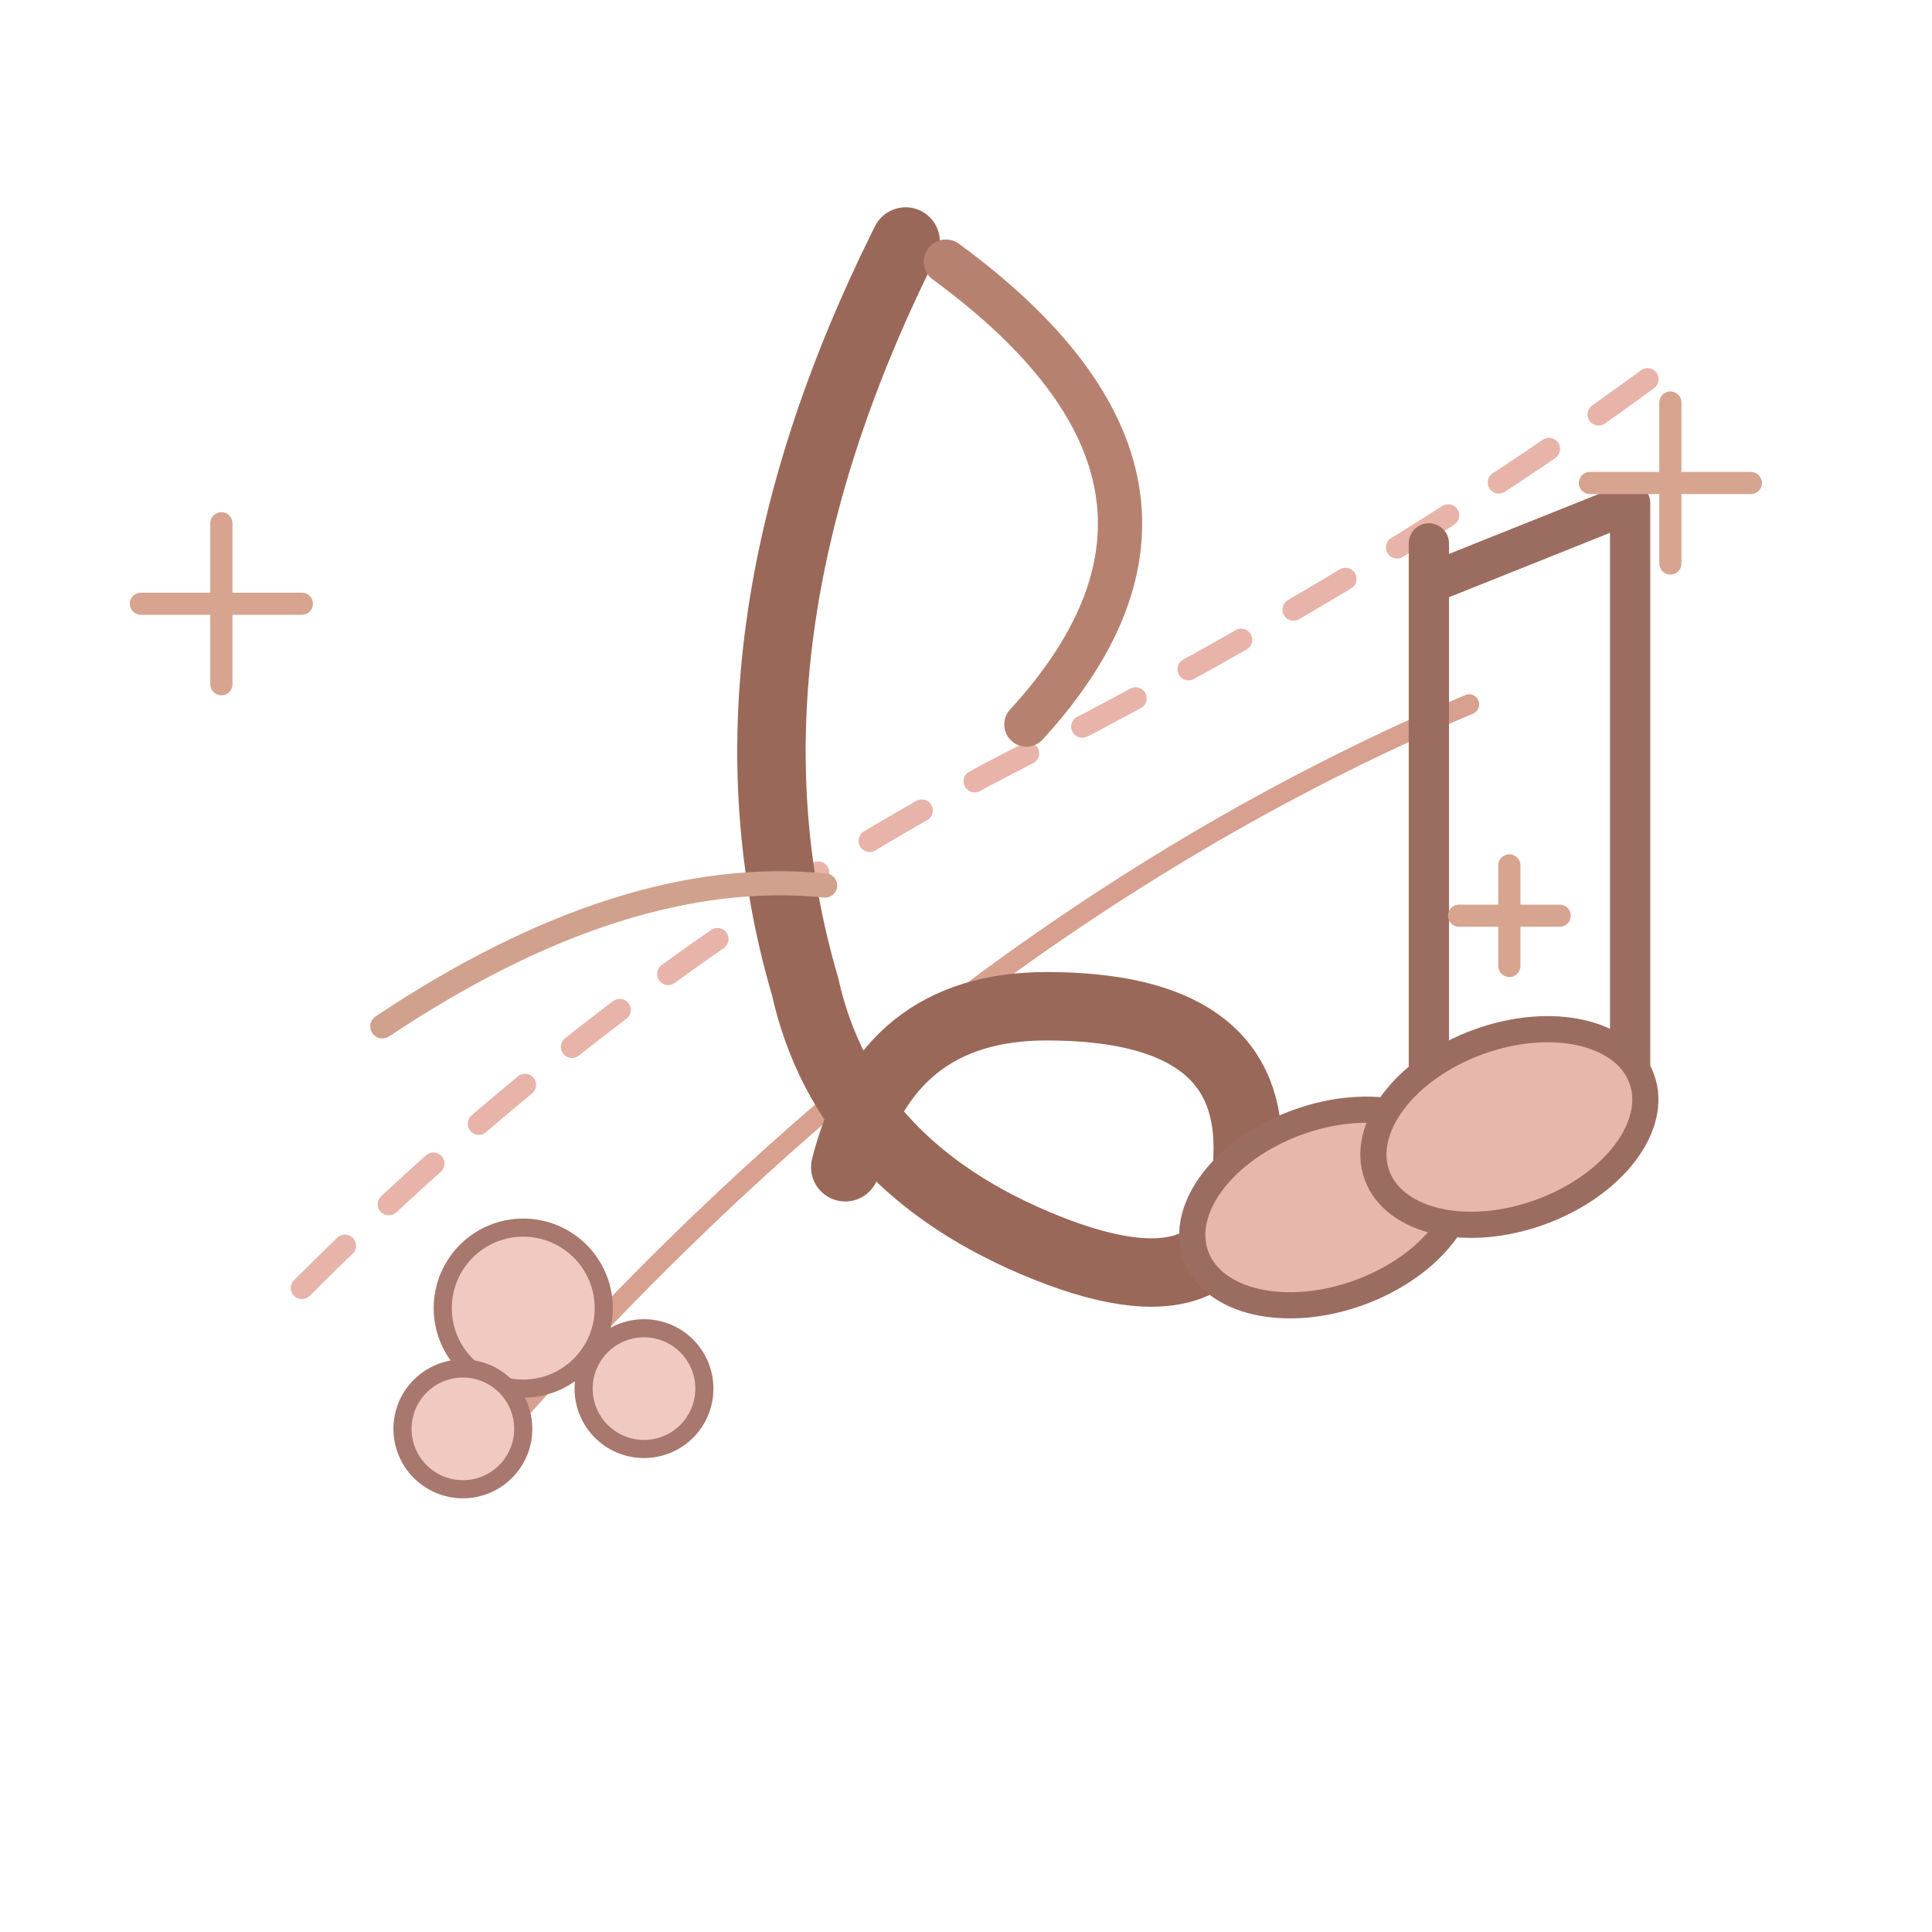
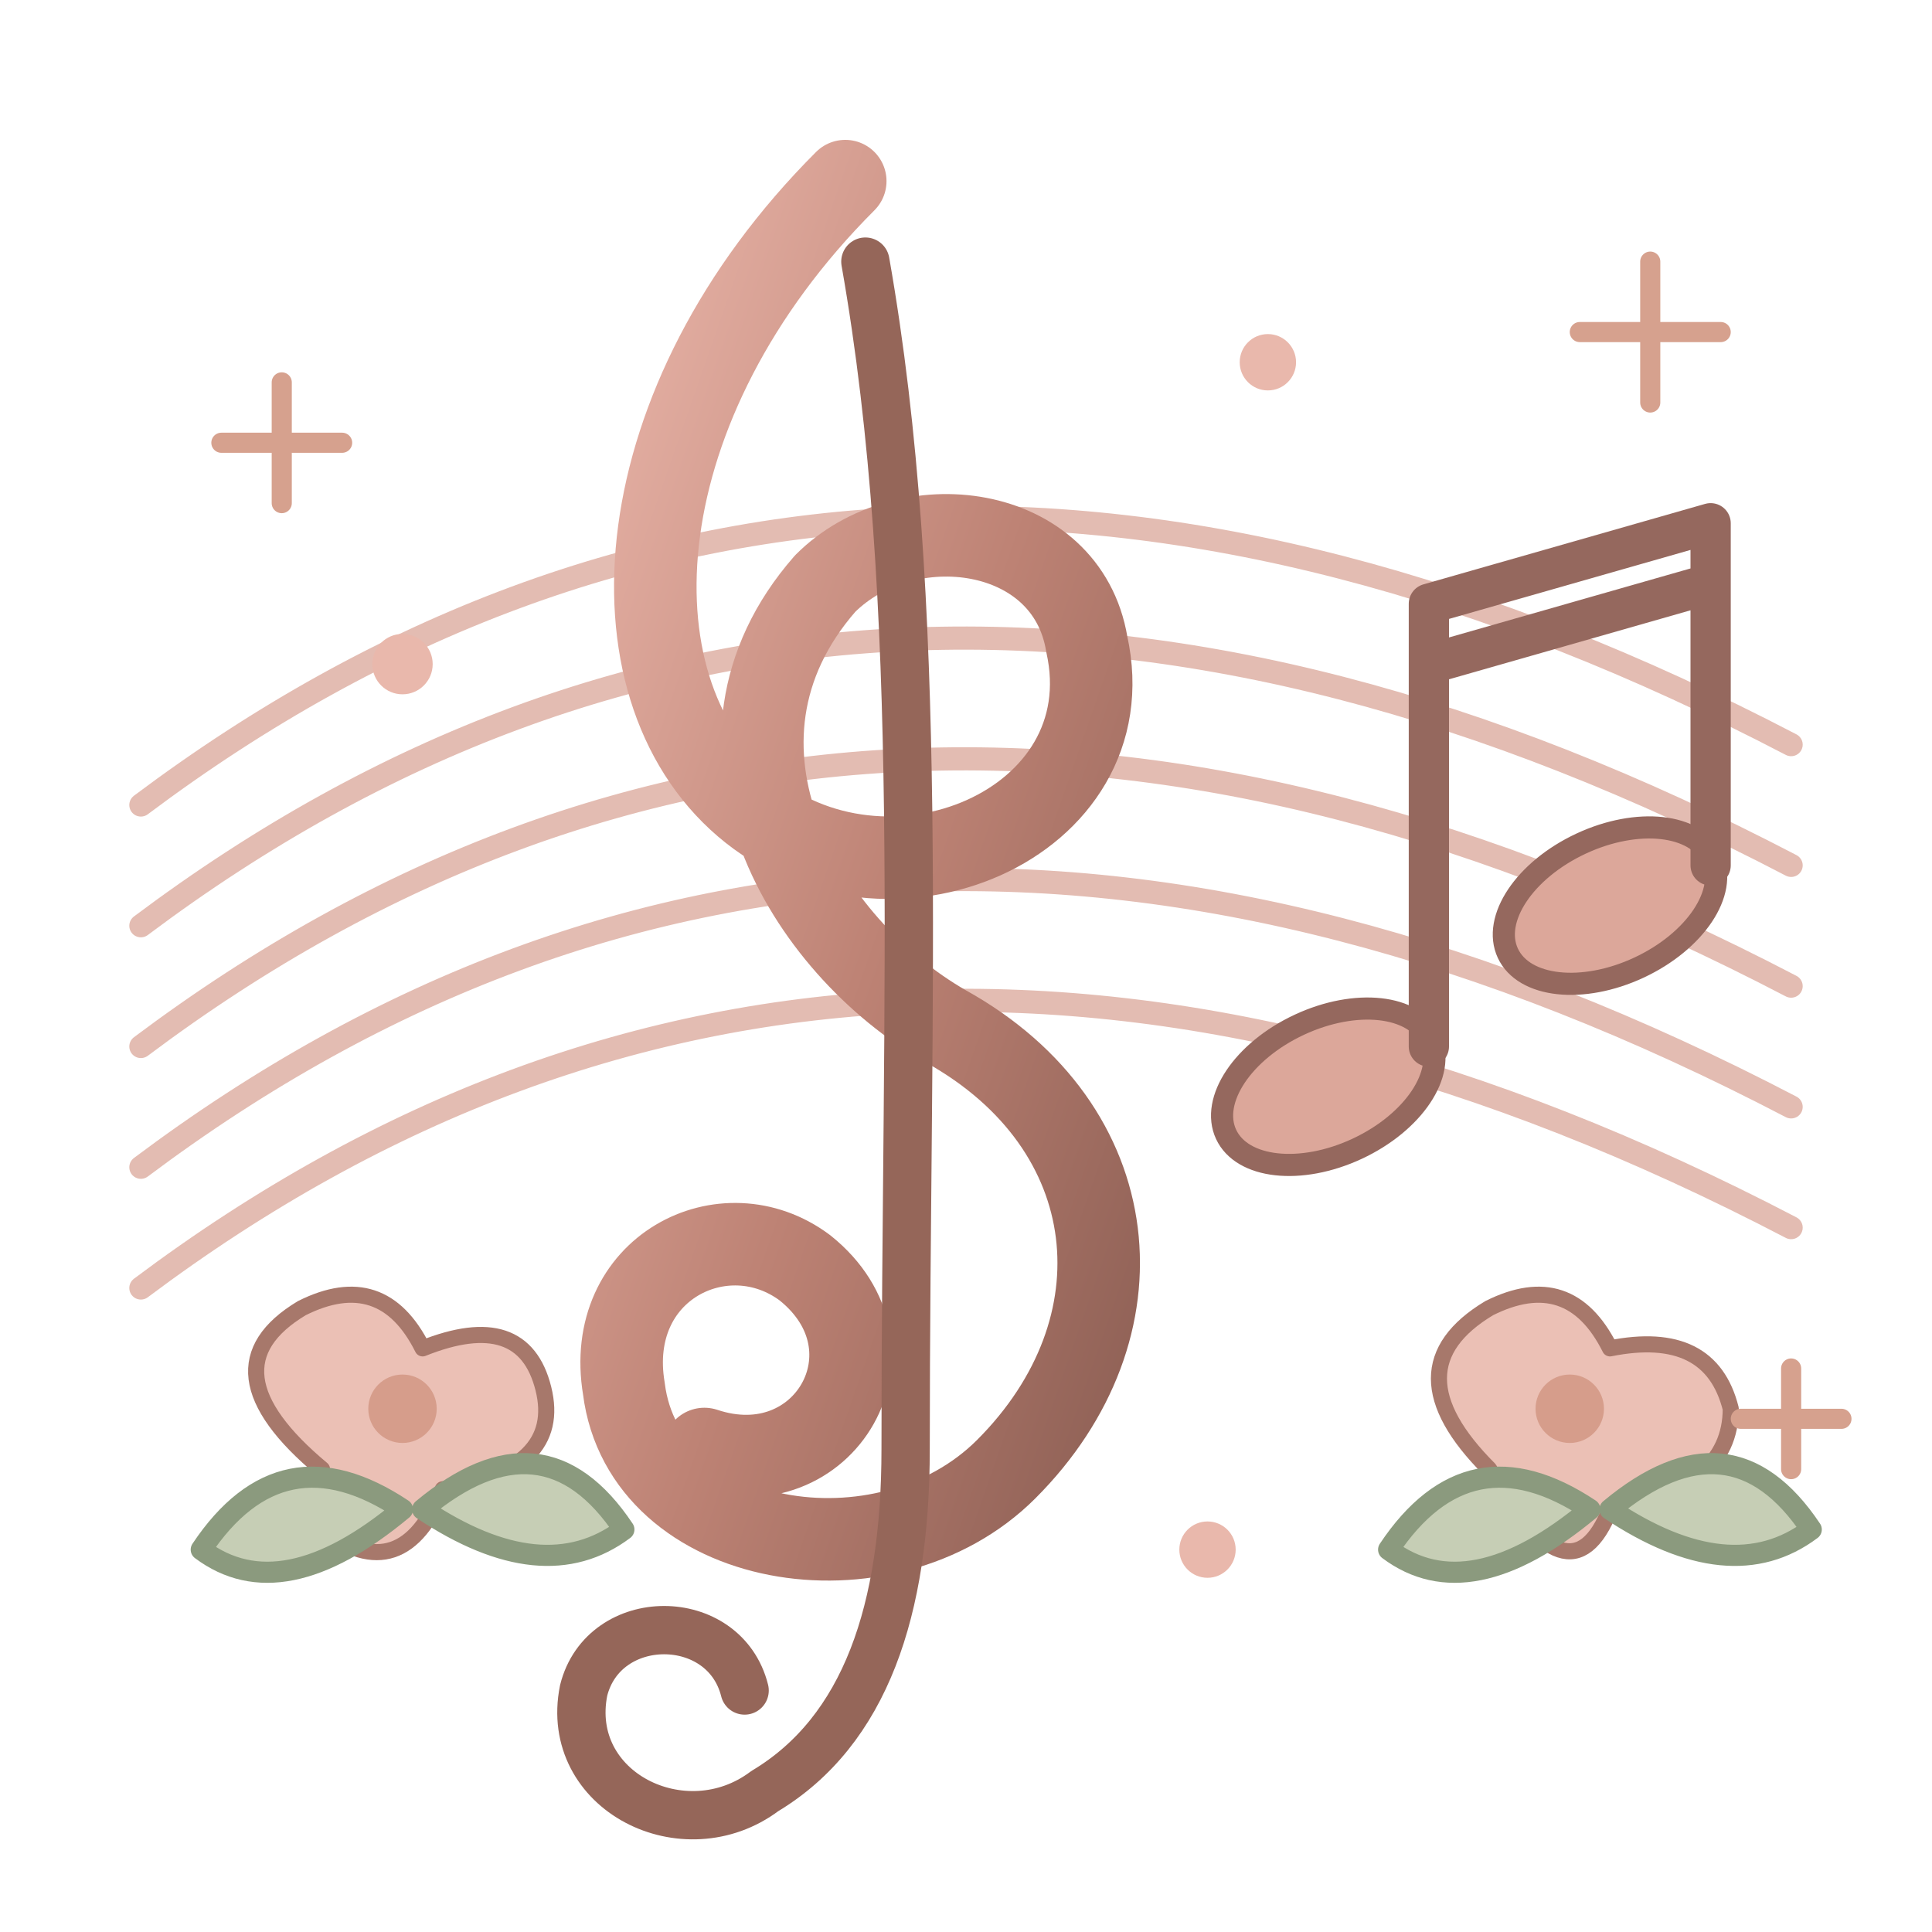
<svg xmlns="http://www.w3.org/2000/svg" viewBox="0 0 96 96" fill="none" stroke-linecap="round" stroke-linejoin="round">
-   <path d="M15 64q18-18 39-28 17-9 29-18" stroke="#E8B3A8" stroke-width="1.1" stroke-dasharray="3 3" />
-   <path d="M25 71q22-25 48-36" stroke="#D7A08F" stroke-width="1" fill="none" />
-   <path d="M45 12q-10 20-5 37 2 9 12 13 10 4 10-5 0-7-10-7-8 0-10 8" stroke="#9A6858" stroke-width="3.4" fill="none" />
-   <path d="M47 13q15 11 4 23" stroke="#B78170" stroke-width="2.2" fill="none" />
-   <path d="M71 27v31m0-29 10-4v29" stroke="#9B6D60" stroke-width="2" fill="none" />
-   <ellipse cx="66" cy="60" rx="7" ry="4.5" transform="rotate(-20 66 60)" fill="#E8B7AB" stroke="#9B6D60" stroke-width="1.3" />
-   <ellipse cx="75" cy="56" rx="7" ry="4.5" transform="rotate(-20 75 56)" fill="#E8B7AB" stroke="#9B6D60" stroke-width="1.3" />
-   <path d="M19 51q12-8 22-7" stroke="#D0A18C" stroke-width="1.2" fill="none" />
-   <g fill="#F0C9C0" stroke="#A8776D" stroke-width=".9">
-     <circle cx="26" cy="65" r="4" />
-     <circle cx="32" cy="69" r="3" />
-     <circle cx="23" cy="71" r="3" />
+   <defs>
+     <linearGradient id="clef" x1="0" y1="0" x2="1" y2="1">
+       <stop stop-color="#E9B5A9" />
+       <stop offset=".55" stop-color="#BD8274" />
+       <stop offset="1" stop-color="#8E6055" />
+     </linearGradient>
+   </defs>
+   <g stroke="#DEB0A4" stroke-width="1.15" opacity=".85">
+     <path d="M7 40Q43 13 89 37M7 46Q43 19 89 43M7 52Q43 25 89 49M7 58Q43 31 89 55M7 64Q43 37 89 61" />
  </g>
-   <g fill="none" stroke="#D7A48F" stroke-width="1.1">
-     <path d="M11 26v8m-4-4h8M83 20v8m-4-4h8M75 43v5m-2.5-2.5h5" />
+   <path d="M42 9C31 20 30 34 37 40c7 6 19 1 17-8-1-6-9-7-13-3-7 8-1 18 6 22 9 5 10 15 3 22-6 6-18 4-19-4-1-6 5-9 9-6 5 4 1 11-5 9" stroke="url(#clef)" stroke-width="4.1" fill="none" />
+   <path d="M43 13C46 30 45 49 45 72c0 8-2 14-7 17-4 3-10 0-9-5 1-4 7-4 8 0" stroke="#956659" stroke-width="2.4" fill="none" />
+   <g fill="#DCA79A" stroke="#95685E" stroke-width="1.1">
+     <ellipse cx="66" cy="54" rx="5.6" ry="3.4" transform="rotate(-25 66 54)" />
+     <ellipse cx="80" cy="45" rx="5.6" ry="3.4" transform="rotate(-25 80 45)" />
+   </g>
+   <path d="M71 52V30l14-4v17M71 33l14-4" stroke="#95685E" stroke-width="2" fill="none" />
+   <g fill="#EBC0B5" stroke="#A7786B" stroke-width=".8">
+     <path d="M16 73q-6-5-1-8 4-2 6 2 5-2 6 2 1 4-5 5-2 5-6 2z" />
+     <path d="M74 73q-5-5 0-8 4-2 6 2 5-1 6 3 0 4-6 5-2 5-6-2z" />
+   </g>
+   <g fill="#D69D8B">
+     <circle cx="20" cy="70" r="1.7" />
+     <circle cx="78" cy="70" r="1.7" />
+   </g>
+   <g stroke="#8B9A7E" stroke-width="1.05" fill="#C6CEB5">
+     <path d="M20 75q-6 5-10 2 4-6 10-2M21 75q6 4 10 1-4-6-10-1M79 75q-6 5-10 2 4-6 10-2M80 75q6 4 10 1-4-6-10-1" />
+   </g>
+   <g stroke="#D6A18E" stroke-width="1" fill="none">
+     <path d="M14 19v6m-3-3h6M82 13v7m-3.5-3.5h7M89 68v5m-2.5-2.5h5" />
+   </g>
+   <g fill="#E9B8AC">
+     <circle cx="20" cy="33" r="1.5" />
+     <circle cx="63" cy="18" r="1.4" />
+     <circle cx="60" cy="77" r="1.4" />
  </g>
</svg>
